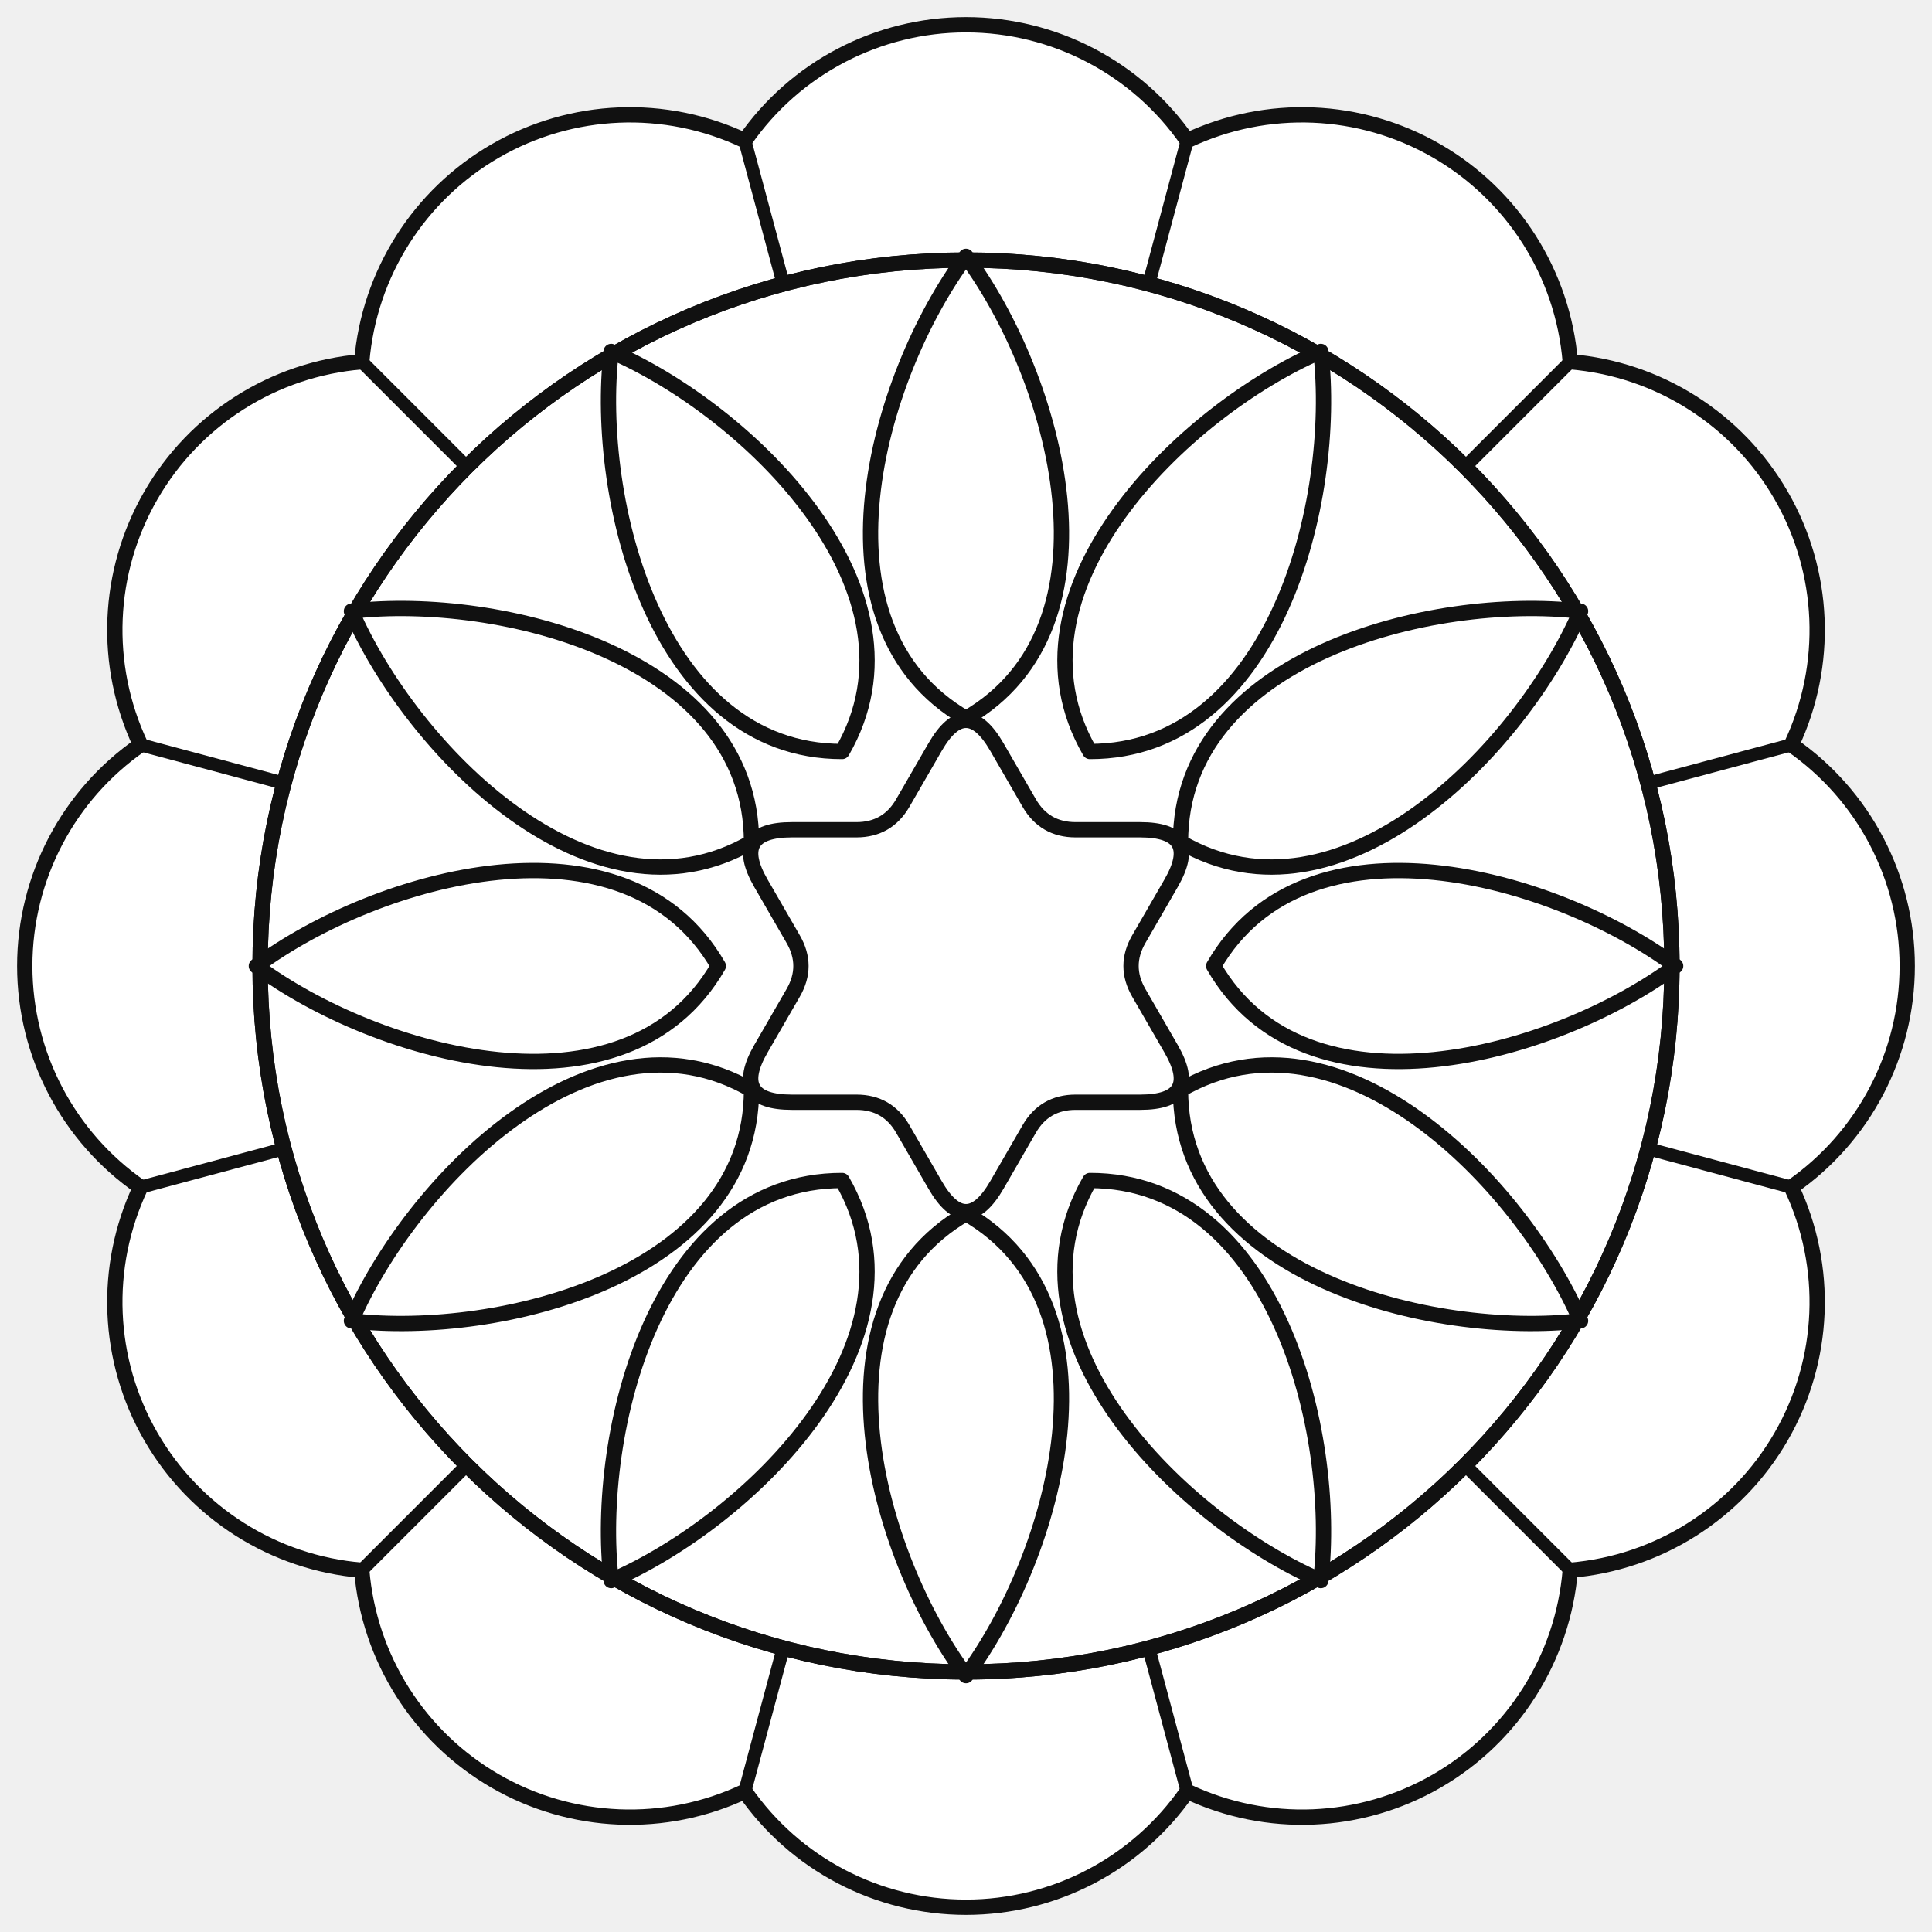
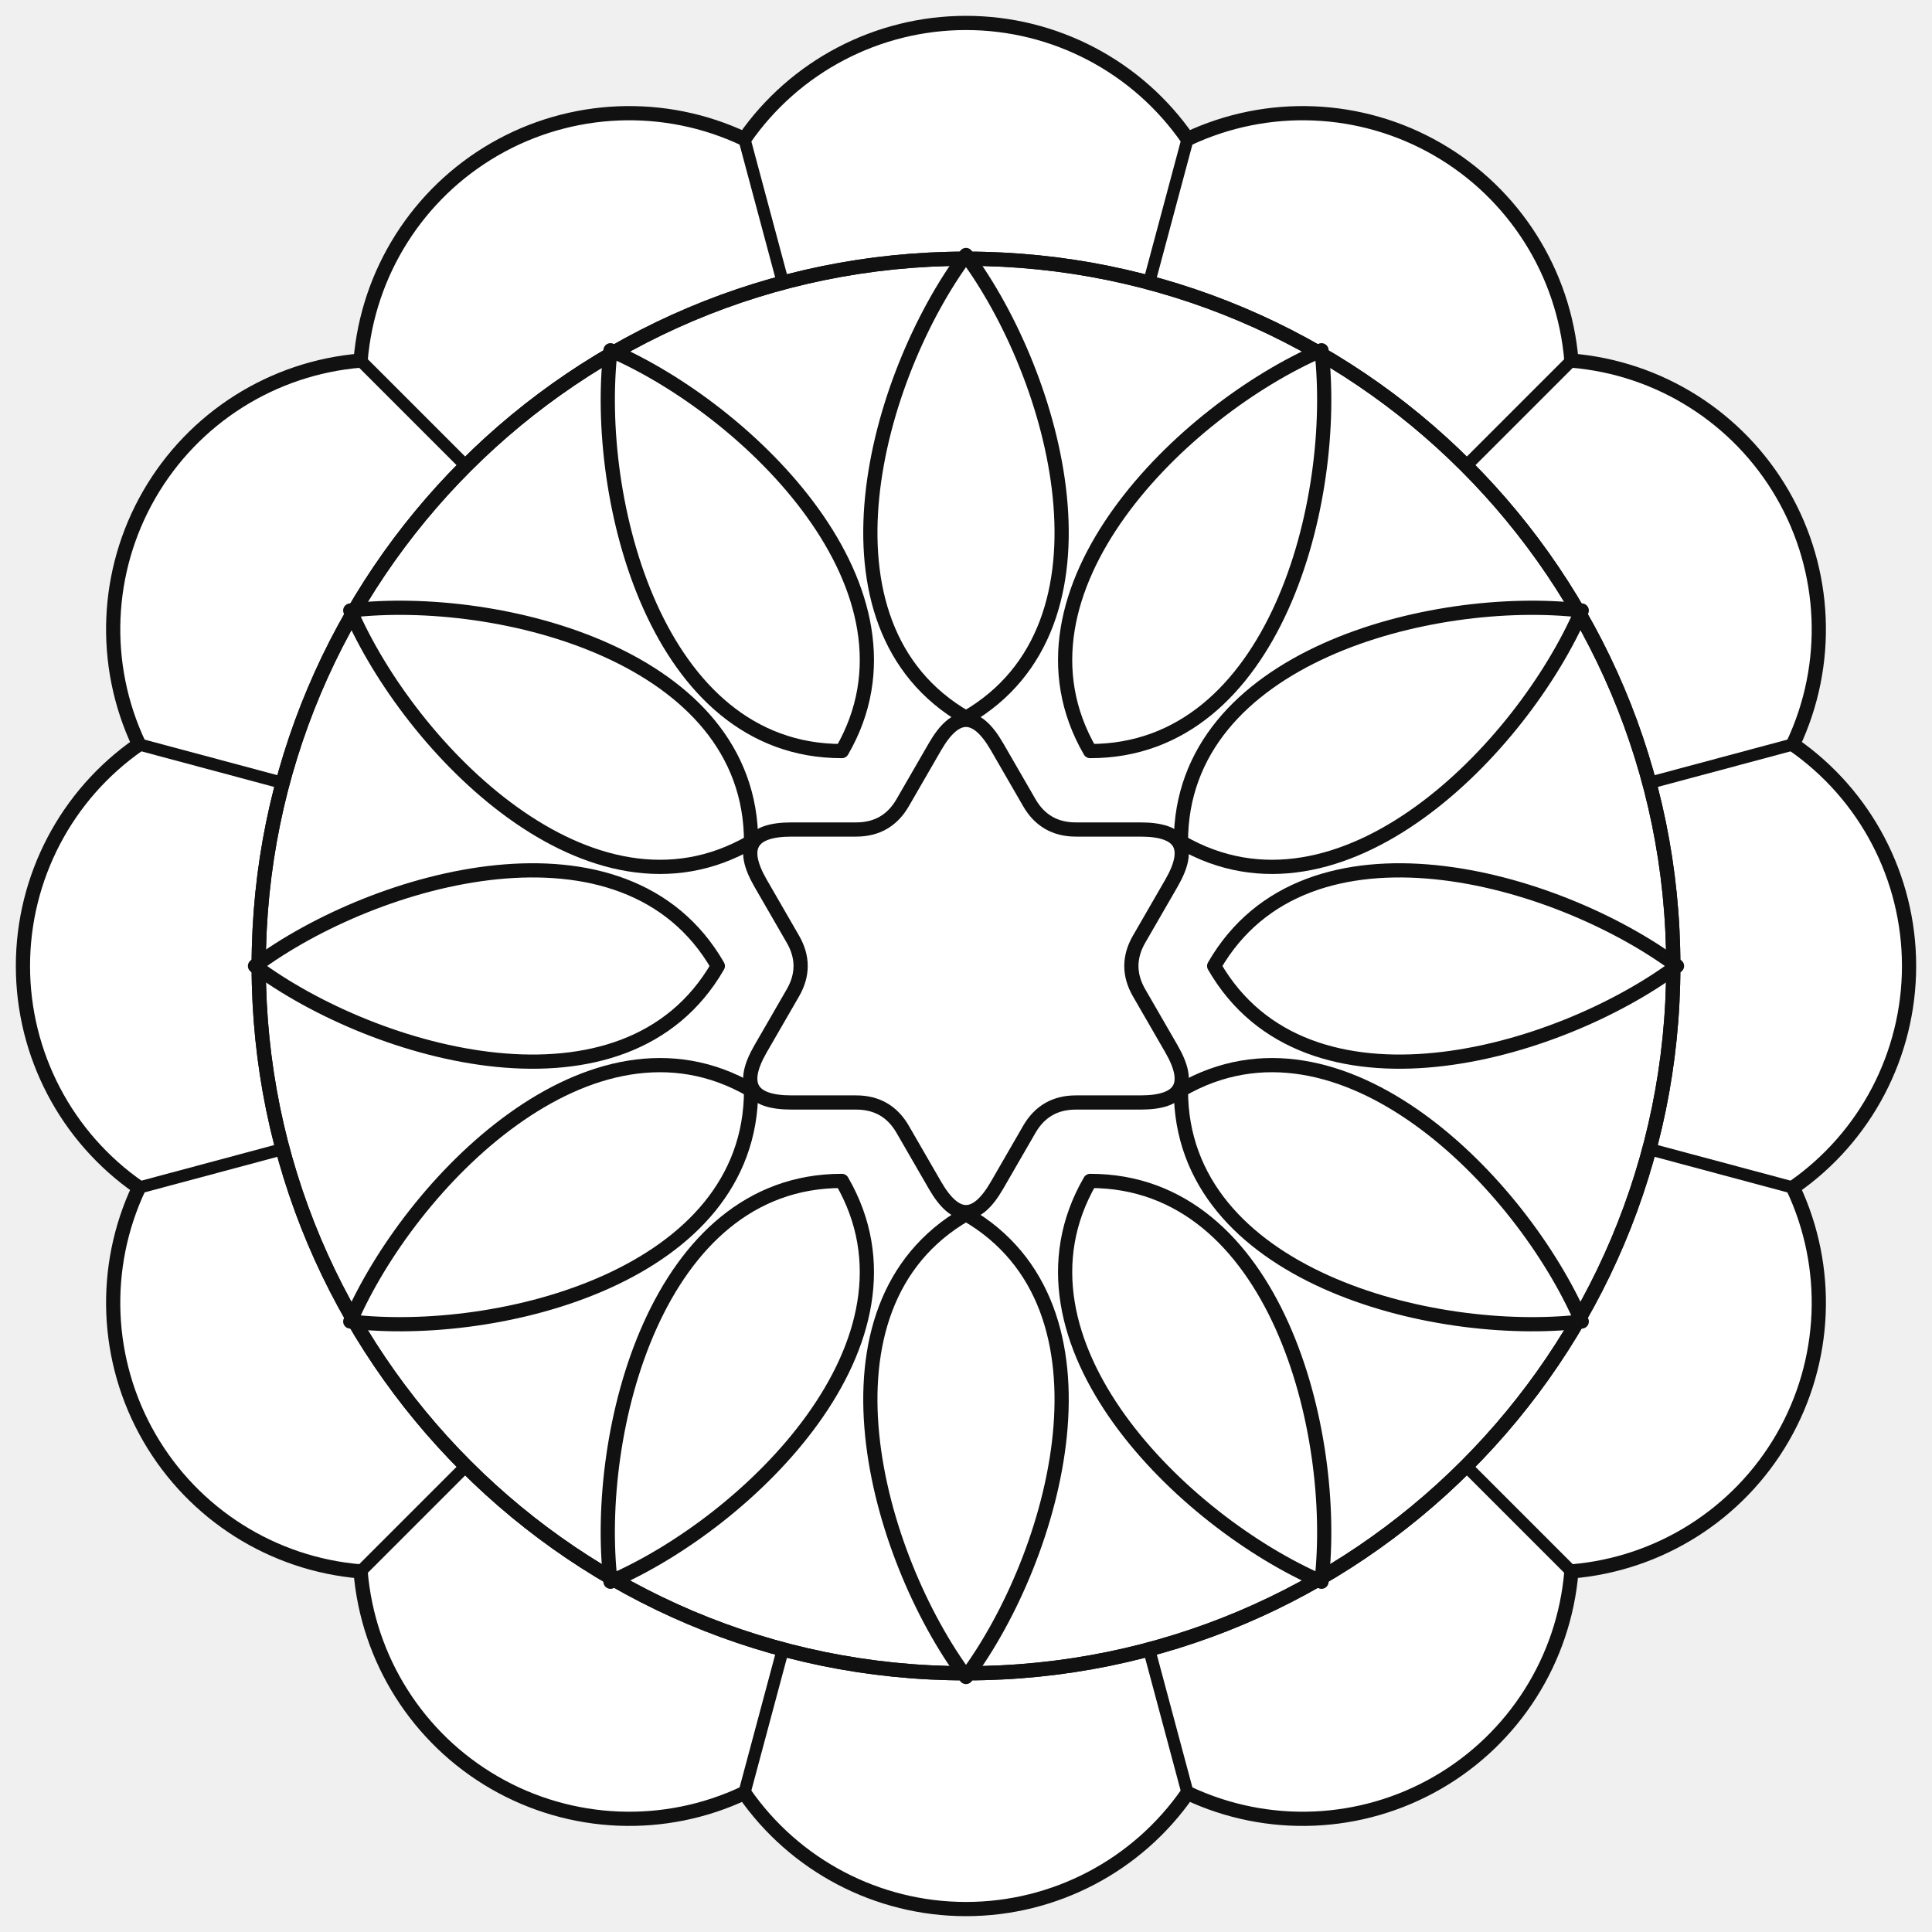
- <svg xmlns="http://www.w3.org/2000/svg" width="156mm" height="156mm" viewBox="-78 -78 156 156">
-   <path d="M17.859,-66.649 A21.728,21.728 0 0 1 48.79,-48.79 A21.728,21.728 0 0 1 66.649,-17.859 A21.728,21.728 0 0 1 66.649,17.859 A21.728,21.728 0 0 1 48.79,48.79 A21.728,21.728 0 0 1 17.859,66.649 A21.728,21.728 0 0 1 -17.859,66.649 A21.728,21.728 0 0 1 -48.79,48.79 A21.728,21.728 0 0 1 -66.649,17.859 A21.728,21.728 0 0 1 -66.649,-17.859 A21.728,21.728 0 0 1 -48.79,-48.79 A21.728,21.728 0 0 1 -17.859,-66.649 A21.728,21.728 0 0 1 17.859,-66.649 Z" fill="#ffffff" stroke="#111111" stroke-width="1.235" stroke-linejoin="round" stroke-linecap="round" />
-   <path d="M14.753,-55.058 L17.859,-66.649" fill="none" stroke="#111111" stroke-width="1.058" stroke-linejoin="round" stroke-linecap="round" />
-   <path d="M40.305,-40.305 L48.79,-48.79" fill="none" stroke="#111111" stroke-width="1.058" stroke-linejoin="round" stroke-linecap="round" />
-   <path d="M55.058,-14.753 L66.649,-17.859" fill="none" stroke="#111111" stroke-width="1.058" stroke-linejoin="round" stroke-linecap="round" />
-   <path d="M55.058,14.753 L66.649,17.859" fill="none" stroke="#111111" stroke-width="1.058" stroke-linejoin="round" stroke-linecap="round" />
-   <path d="M40.305,40.305 L48.79,48.79" fill="none" stroke="#111111" stroke-width="1.058" stroke-linejoin="round" stroke-linecap="round" />
-   <path d="M14.753,55.058 L17.859,66.649" fill="none" stroke="#111111" stroke-width="1.058" stroke-linejoin="round" stroke-linecap="round" />
-   <path d="M-14.753,55.058 L-17.859,66.649" fill="none" stroke="#111111" stroke-width="1.058" stroke-linejoin="round" stroke-linecap="round" />
-   <path d="M-40.305,40.305 L-48.79,48.79" fill="none" stroke="#111111" stroke-width="1.058" stroke-linejoin="round" stroke-linecap="round" />
-   <path d="M-55.058,14.753 L-66.649,17.859" fill="none" stroke="#111111" stroke-width="1.058" stroke-linejoin="round" stroke-linecap="round" />
-   <path d="M-55.058,-14.753 L-66.649,-17.859" fill="none" stroke="#111111" stroke-width="1.058" stroke-linejoin="round" stroke-linecap="round" />
-   <path d="M-40.305,-40.305 L-48.79,-48.79" fill="none" stroke="#111111" stroke-width="1.058" stroke-linejoin="round" stroke-linecap="round" />
-   <path d="M-14.753,-55.058 L-17.859,-66.649" fill="none" stroke="#111111" stroke-width="1.058" stroke-linejoin="round" stroke-linecap="round" />
-   <circle cx="0" cy="0" r="57" fill="#ffffff" stroke="#111111" stroke-width="1.235" stroke-linejoin="round" stroke-linecap="round" />
-   <g class="petalo">
-     <path d="M0,-20 C12.96,-27.46 7.2,-47.602 0,-57.3 C-7.2,-47.602 -12.96,-27.46 0,-20 Z" fill="#ffffff" stroke="#111111" stroke-width="1.235" stroke-linejoin="round" stroke-linecap="round" />
+ <svg xmlns="http://www.w3.org/2000/svg" width="168mm" height="168mm" viewBox="-84 -84 168 168">
+   <g transform="scale(1.079)">
+     <path d="M17.859,-66.649 A21.728,21.728 0 0 1 48.79,-48.79 A21.728,21.728 0 0 1 66.649,-17.859 A21.728,21.728 0 0 1 66.649,17.859 A21.728,21.728 0 0 1 48.79,48.79 A21.728,21.728 0 0 1 17.859,66.649 A21.728,21.728 0 0 1 -17.859,66.649 A21.728,21.728 0 0 1 -48.79,48.79 A21.728,21.728 0 0 1 -66.649,17.859 A21.728,21.728 0 0 1 -66.649,-17.859 A21.728,21.728 0 0 1 -48.79,-48.79 A21.728,21.728 0 0 1 -17.859,-66.649 A21.728,21.728 0 0 1 17.859,-66.649 Z" fill="#ffffff" stroke="#111111" stroke-width="1.145" stroke-linejoin="round" stroke-linecap="round" />
+     <path d="M14.753,-55.058 L17.859,-66.649" fill="none" stroke="#111111" stroke-width="0.981" stroke-linejoin="round" stroke-linecap="round" />
+     <path d="M40.305,-40.305 L48.79,-48.79" fill="none" stroke="#111111" stroke-width="0.981" stroke-linejoin="round" stroke-linecap="round" />
+     <path d="M55.058,-14.753 L66.649,-17.859" fill="none" stroke="#111111" stroke-width="0.981" stroke-linejoin="round" stroke-linecap="round" />
+     <path d="M55.058,14.753 L66.649,17.859" fill="none" stroke="#111111" stroke-width="0.981" stroke-linejoin="round" stroke-linecap="round" />
+     <path d="M40.305,40.305 L48.79,48.79" fill="none" stroke="#111111" stroke-width="0.981" stroke-linejoin="round" stroke-linecap="round" />
+     <path d="M14.753,55.058 L17.859,66.649" fill="none" stroke="#111111" stroke-width="0.981" stroke-linejoin="round" stroke-linecap="round" />
+     <path d="M-14.753,55.058 L-17.859,66.649" fill="none" stroke="#111111" stroke-width="0.981" stroke-linejoin="round" stroke-linecap="round" />
+     <path d="M-40.305,40.305 L-48.79,48.79" fill="none" stroke="#111111" stroke-width="0.981" stroke-linejoin="round" stroke-linecap="round" />
+     <path d="M-55.058,14.753 L-66.649,17.859" fill="none" stroke="#111111" stroke-width="0.981" stroke-linejoin="round" stroke-linecap="round" />
+     <path d="M-55.058,-14.753 L-66.649,-17.859" fill="none" stroke="#111111" stroke-width="0.981" stroke-linejoin="round" stroke-linecap="round" />
+     <path d="M-40.305,-40.305 L-48.79,-48.79" fill="none" stroke="#111111" stroke-width="0.981" stroke-linejoin="round" stroke-linecap="round" />
+     <path d="M-14.753,-55.058 L-17.859,-66.649" fill="none" stroke="#111111" stroke-width="0.981" stroke-linejoin="round" stroke-linecap="round" />
+     <circle cx="0" cy="0" r="57" fill="#ffffff" stroke="#111111" stroke-width="1.145" stroke-linejoin="round" stroke-linecap="round" />
+     <g class="petalo">
+       <path d="M0,-20 C12.96,-27.46 7.2,-47.602 0,-57.3 C-7.2,-47.602 -12.96,-27.46 0,-20 Z" fill="#ffffff" stroke="#111111" stroke-width="1.145" stroke-linejoin="round" stroke-linecap="round" />
+     </g>
+     <g class="petalo">
+       <path d="M10,-17.321 C24.954,-17.301 30.036,-37.625 28.65,-49.623 C17.566,-44.825 2.506,-30.261 10,-17.321 Z" fill="#ffffff" stroke="#111111" stroke-width="1.145" stroke-linejoin="round" stroke-linecap="round" />
+     </g>
+     <g class="petalo">
+       <path d="M17.321,-10 C30.261,-2.506 44.825,-17.566 49.623,-28.65 C37.625,-30.036 17.301,-24.954 17.321,-10 Z" fill="#ffffff" stroke="#111111" stroke-width="1.145" stroke-linejoin="round" stroke-linecap="round" />
+     </g>
+     <g class="petalo">
+       <path d="M20,0 C27.46,12.96 47.602,7.2 57.3,0 C47.602,-7.2 27.46,-12.96 20,0 Z" fill="#ffffff" stroke="#111111" stroke-width="1.145" stroke-linejoin="round" stroke-linecap="round" />
+     </g>
+     <g class="petalo">
+       <path d="M17.321,10 C17.301,24.954 37.625,30.036 49.623,28.65 C44.825,17.566 30.261,2.506 17.321,10 Z" fill="#ffffff" stroke="#111111" stroke-width="1.145" stroke-linejoin="round" stroke-linecap="round" />
+     </g>
+     <g class="petalo">
+       <path d="M10,17.321 C2.506,30.261 17.566,44.825 28.65,49.623 C30.036,37.625 24.954,17.301 10,17.321 Z" fill="#ffffff" stroke="#111111" stroke-width="1.145" stroke-linejoin="round" stroke-linecap="round" />
+     </g>
+     <g class="petalo">
+       <path d="M0,20 C-12.96,27.46 -7.2,47.602 0,57.3 C7.2,47.602 12.96,27.46 0,20 Z" fill="#ffffff" stroke="#111111" stroke-width="1.145" stroke-linejoin="round" stroke-linecap="round" />
+     </g>
+     <g class="petalo">
+       <path d="M-10,17.321 C-24.954,17.301 -30.036,37.625 -28.65,49.623 C-17.566,44.825 -2.506,30.261 -10,17.321 Z" fill="#ffffff" stroke="#111111" stroke-width="1.145" stroke-linejoin="round" stroke-linecap="round" />
+     </g>
+     <g class="petalo">
+       <path d="M-17.321,10 C-30.261,2.506 -44.825,17.566 -49.623,28.65 C-37.625,30.036 -17.301,24.954 -17.321,10 Z" fill="#ffffff" stroke="#111111" stroke-width="1.145" stroke-linejoin="round" stroke-linecap="round" />
+     </g>
+     <g class="petalo">
+       <path d="M-20,0 C-27.46,-12.96 -47.602,-7.2 -57.3,0 C-47.602,7.2 -27.46,12.96 -20,0 Z" fill="#ffffff" stroke="#111111" stroke-width="1.145" stroke-linejoin="round" stroke-linecap="round" />
+     </g>
+     <g class="petalo">
+       <path d="M-17.321,-10 C-17.301,-24.954 -37.625,-30.036 -49.623,-28.65 C-44.825,-17.566 -30.261,-2.506 -17.321,-10 Z" fill="#ffffff" stroke="#111111" stroke-width="1.145" stroke-linejoin="round" stroke-linecap="round" />
+     </g>
+     <g class="petalo">
+       <path d="M-10,-17.321 C-2.506,-30.261 -17.566,-44.825 -28.65,-49.623 C-30.036,-37.625 -24.954,-17.301 -10,-17.321 Z" fill="#ffffff" stroke="#111111" stroke-width="1.145" stroke-linejoin="round" stroke-linecap="round" />
+     </g>
+     <circle cx="0" cy="0" r="57" fill="none" stroke="#111111" stroke-width="1.145" stroke-linejoin="round" stroke-linecap="round" />
+     <path d="M-2.5,-17.67 Q0,-22 2.5,-17.67 L5.101,-13.165 Q6.351,-11 8.851,-11 L14.053,-11 Q19.053,-11 16.553,-6.67 L13.952,-2.165 Q12.702,0 13.952,2.165 L16.553,6.67 Q19.053,11 14.053,11 L8.851,11 Q6.351,11 5.101,13.165 L2.5,17.67 Q0,22 -2.5,17.67 L-5.101,13.165 Q-6.351,11 -8.851,11 L-14.053,11 Q-19.053,11 -16.553,6.67 L-13.952,2.165 Q-12.702,0 -13.952,-2.165 L-16.553,-6.67 Q-19.053,-11 -14.053,-11 L-8.851,-11 Q-6.351,-11 -5.101,-13.165 Z" fill="#ffffff" stroke="#111111" stroke-width="1.145" stroke-linejoin="round" stroke-linecap="round" />
  </g>
-   <g class="petalo">
-     <path d="M10,-17.321 C24.954,-17.301 30.036,-37.625 28.65,-49.623 C17.566,-44.825 2.506,-30.261 10,-17.321 Z" fill="#ffffff" stroke="#111111" stroke-width="1.235" stroke-linejoin="round" stroke-linecap="round" />
-   </g>
-   <g class="petalo">
-     <path d="M17.321,-10 C30.261,-2.506 44.825,-17.566 49.623,-28.65 C37.625,-30.036 17.301,-24.954 17.321,-10 Z" fill="#ffffff" stroke="#111111" stroke-width="1.235" stroke-linejoin="round" stroke-linecap="round" />
-   </g>
-   <g class="petalo">
-     <path d="M20,0 C27.46,12.96 47.602,7.2 57.3,0 C47.602,-7.2 27.46,-12.96 20,0 Z" fill="#ffffff" stroke="#111111" stroke-width="1.235" stroke-linejoin="round" stroke-linecap="round" />
-   </g>
-   <g class="petalo">
-     <path d="M17.321,10 C17.301,24.954 37.625,30.036 49.623,28.65 C44.825,17.566 30.261,2.506 17.321,10 Z" fill="#ffffff" stroke="#111111" stroke-width="1.235" stroke-linejoin="round" stroke-linecap="round" />
-   </g>
-   <g class="petalo">
-     <path d="M10,17.321 C2.506,30.261 17.566,44.825 28.65,49.623 C30.036,37.625 24.954,17.301 10,17.321 Z" fill="#ffffff" stroke="#111111" stroke-width="1.235" stroke-linejoin="round" stroke-linecap="round" />
-   </g>
-   <g class="petalo">
-     <path d="M0,20 C-12.96,27.46 -7.2,47.602 0,57.3 C7.2,47.602 12.96,27.46 0,20 Z" fill="#ffffff" stroke="#111111" stroke-width="1.235" stroke-linejoin="round" stroke-linecap="round" />
-   </g>
-   <g class="petalo">
-     <path d="M-10,17.321 C-24.954,17.301 -30.036,37.625 -28.65,49.623 C-17.566,44.825 -2.506,30.261 -10,17.321 Z" fill="#ffffff" stroke="#111111" stroke-width="1.235" stroke-linejoin="round" stroke-linecap="round" />
-   </g>
-   <g class="petalo">
-     <path d="M-17.321,10 C-30.261,2.506 -44.825,17.566 -49.623,28.65 C-37.625,30.036 -17.301,24.954 -17.321,10 Z" fill="#ffffff" stroke="#111111" stroke-width="1.235" stroke-linejoin="round" stroke-linecap="round" />
-   </g>
-   <g class="petalo">
-     <path d="M-20,0 C-27.46,-12.96 -47.602,-7.2 -57.3,0 C-47.602,7.2 -27.46,12.96 -20,0 Z" fill="#ffffff" stroke="#111111" stroke-width="1.235" stroke-linejoin="round" stroke-linecap="round" />
-   </g>
-   <g class="petalo">
-     <path d="M-17.321,-10 C-17.301,-24.954 -37.625,-30.036 -49.623,-28.65 C-44.825,-17.566 -30.261,-2.506 -17.321,-10 Z" fill="#ffffff" stroke="#111111" stroke-width="1.235" stroke-linejoin="round" stroke-linecap="round" />
-   </g>
-   <g class="petalo">
-     <path d="M-10,-17.321 C-2.506,-30.261 -17.566,-44.825 -28.65,-49.623 C-30.036,-37.625 -24.954,-17.301 -10,-17.321 Z" fill="#ffffff" stroke="#111111" stroke-width="1.235" stroke-linejoin="round" stroke-linecap="round" />
-   </g>
-   <circle cx="0" cy="0" r="57" fill="none" stroke="#111111" stroke-width="1.235" stroke-linejoin="round" stroke-linecap="round" />
-   <path d="M-2.5,-17.67 Q0,-22 2.5,-17.67 L5.101,-13.165 Q6.351,-11 8.851,-11 L14.053,-11 Q19.053,-11 16.553,-6.67 L13.952,-2.165 Q12.702,0 13.952,2.165 L16.553,6.67 Q19.053,11 14.053,11 L8.851,11 Q6.351,11 5.101,13.165 L2.5,17.67 Q0,22 -2.5,17.67 L-5.101,13.165 Q-6.351,11 -8.851,11 L-14.053,11 Q-19.053,11 -16.553,6.67 L-13.952,2.165 Q-12.702,0 -13.952,-2.165 L-16.553,-6.67 Q-19.053,-11 -14.053,-11 L-8.851,-11 Q-6.351,-11 -5.101,-13.165 Z" fill="#ffffff" stroke="#111111" stroke-width="1.235" stroke-linejoin="round" stroke-linecap="round" />
</svg>
